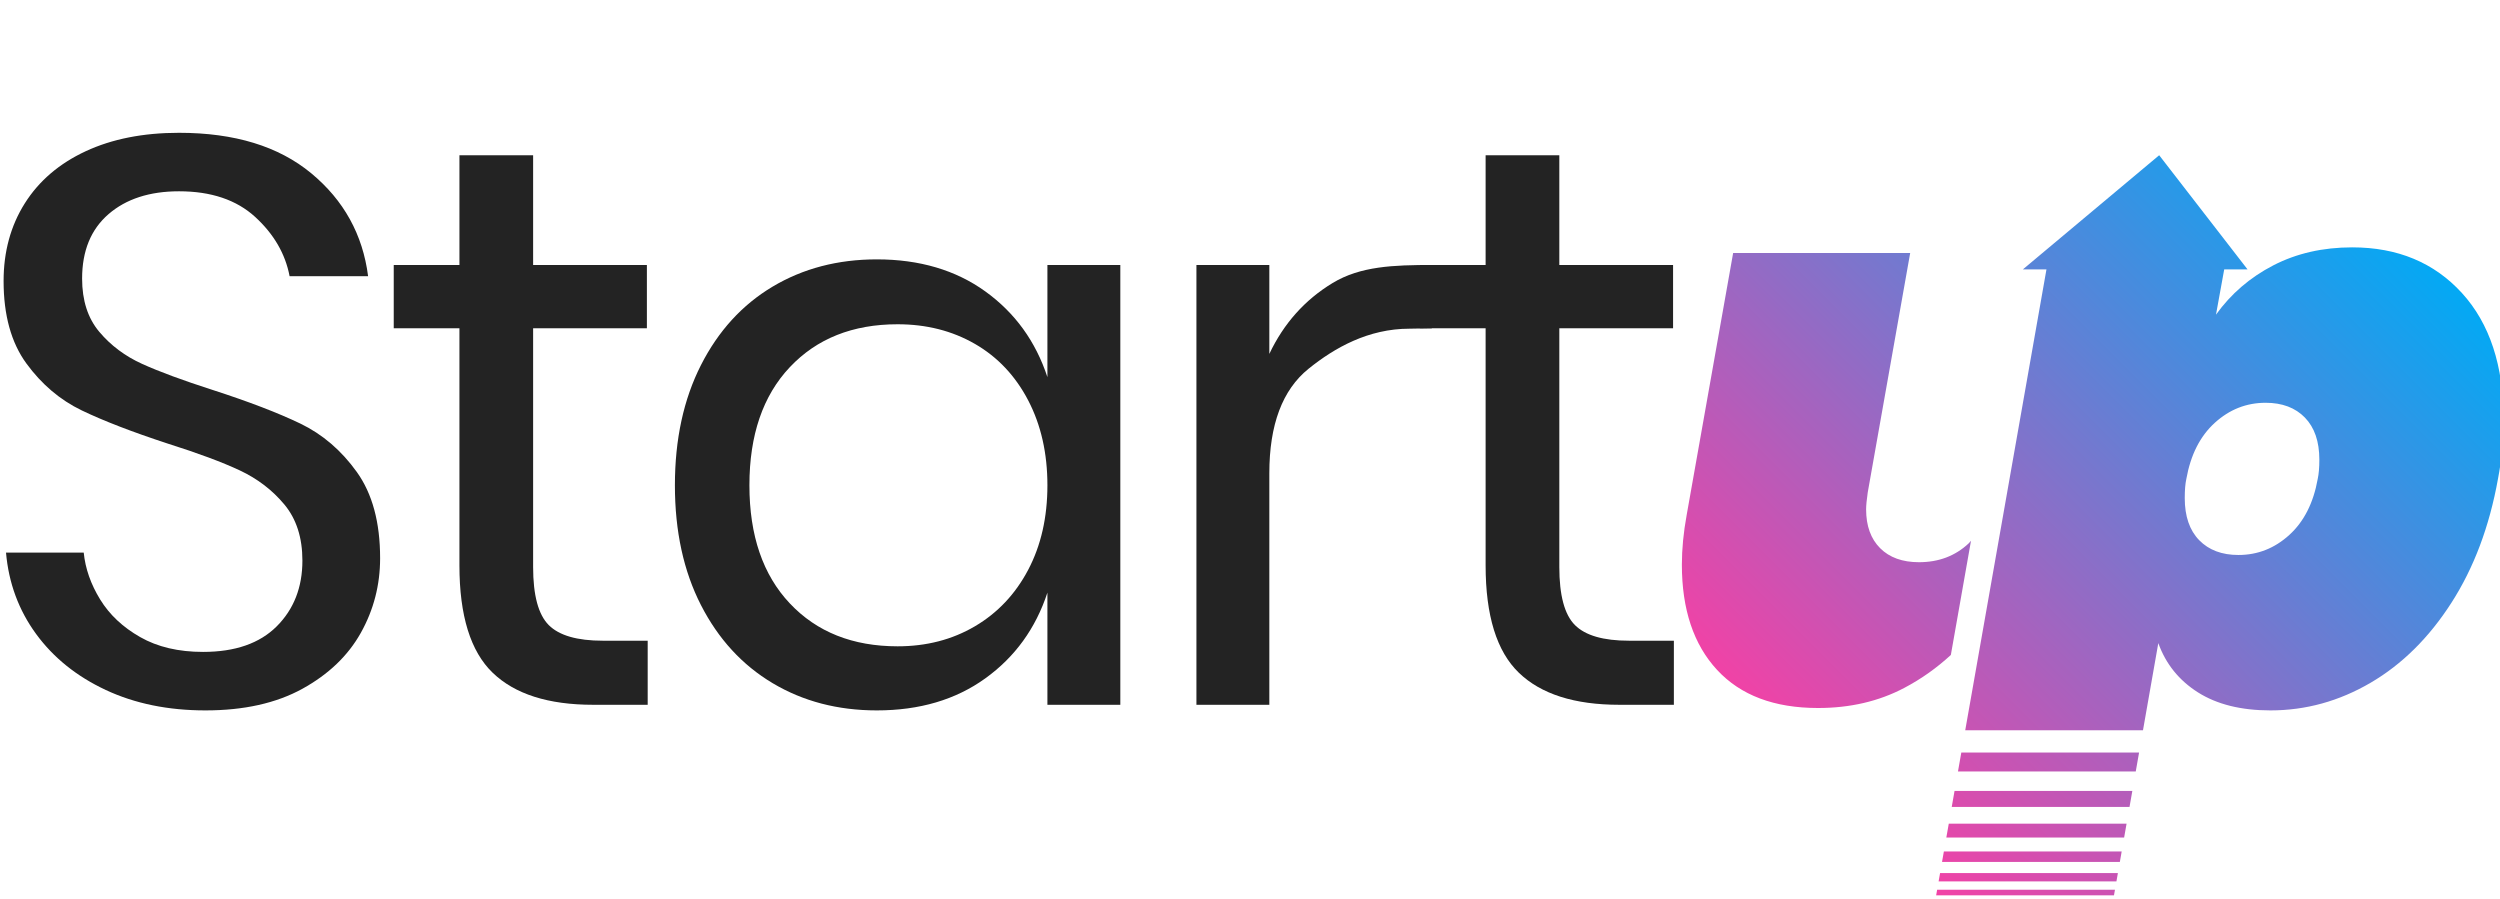
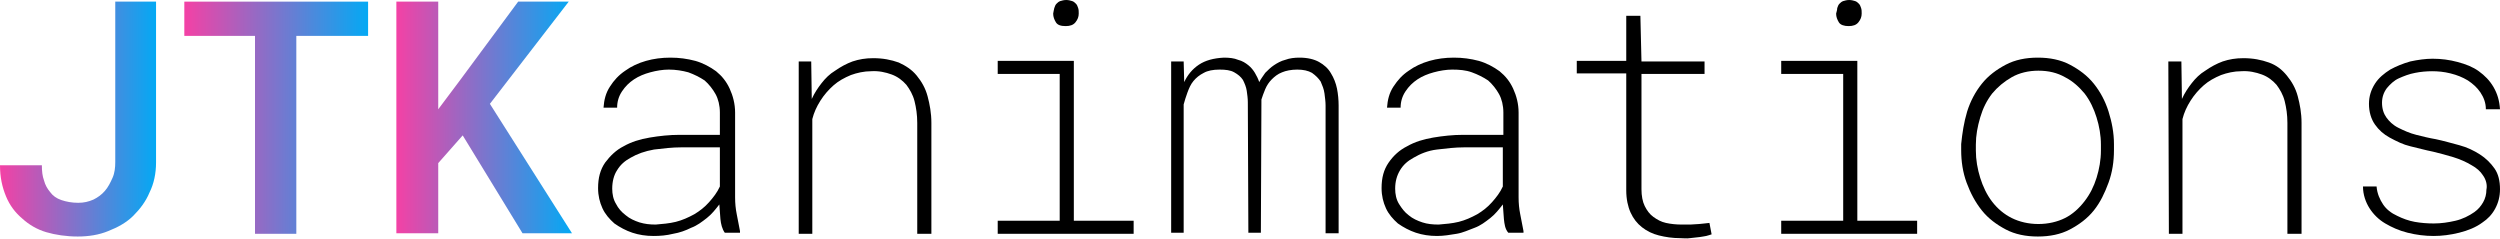
- <svg xmlns="http://www.w3.org/2000/svg" version="1.1" id="Layer_1" x="0px" y="0px" width="489.143px" height="175.715px" viewBox="0 0 489.143 175.715" enable-background="new 0 0 489.143 175.715" xml:space="preserve">
+ <svg xmlns="http://www.w3.org/2000/svg" version="1.1" id="Layer_1" x="0px" y="0px" viewBox="0 0 459.8 43.8" style="enable-background:new 0 0 459.8 43.8;" xml:space="preserve">
+   <style type="text/css">
+ 	.st0{fill:url(#SVGID_1_);}
+ 	.st1{fill:url(#SVGID_2_);}
+ 	.st2{fill:url(#SVGID_3_);}
+ </style>
  <g>
-     <path fill="#232323" d="M70.613,123.792c-2.508,4.494-6.324,8.15-11.444,10.971c-5.121,2.82-11.442,4.232-18.965,4.232   c-7.315,0-13.818-1.332-19.514-3.998c-5.696-2.664-10.241-6.32-13.638-10.971c-3.395-4.648-5.355-9.953-5.876-15.91h15.205   c0.313,3.135,1.382,6.191,3.212,9.17c1.826,2.979,4.441,5.434,7.838,7.367c3.393,1.934,7.496,2.898,12.302,2.898   c6.27,0,11.075-1.668,14.42-5.014c3.342-3.344,5.015-7.627,5.015-12.854c0-4.492-1.176-8.15-3.527-10.973   c-2.351-2.82-5.251-5.039-8.699-6.66c-3.448-1.619-8.151-3.371-14.105-5.252c-7.001-2.297-12.618-4.467-16.851-6.504   c-4.233-2.038-7.836-5.094-10.814-9.169c-2.979-4.075-4.469-9.457-4.469-16.145c0-5.745,1.386-10.816,4.154-15.203   c2.768-4.39,6.741-7.785,11.914-10.189c5.172-2.402,11.259-3.605,18.26-3.605c10.866,0,19.488,2.641,25.862,7.916   c6.374,5.278,10.083,11.991,11.129,20.142h-15.36c-0.837-4.389-3.085-8.253-6.739-11.599c-3.661-3.343-8.623-5.015-14.892-5.015   c-5.747,0-10.345,1.489-13.793,4.467c-3.449,2.979-5.173,7.185-5.173,12.617c0,4.286,1.123,7.758,3.37,10.423   c2.247,2.665,5.041,4.757,8.387,6.27c3.342,1.517,7.938,3.213,13.792,5.095c7.105,2.299,12.824,4.495,17.163,6.583   c4.335,2.092,8.017,5.251,11.048,9.483c3.032,4.232,4.547,9.852,4.547,16.85C74.374,114.44,73.12,119.299,70.613,123.792z" />
-     <path fill="#232323" d="M126.725,125.358v12.539h-10.66c-8.778,0-15.336-2.088-19.671-6.27c-4.336-4.178-6.503-11.18-6.503-21.002   V64.229H77.038V51.846h12.854V30.373h14.417v21.474h22.259v12.383h-22.259v46.709c0,5.539,1.021,9.326,3.057,11.363   c2.037,2.037,5.566,3.057,10.579,3.057H126.725z" />
-     <path fill="#232323" d="M192.786,57.019c5.8,4.181,9.85,9.772,12.148,16.77V51.846h14.265v86.051h-14.265v-21.943   c-2.298,7.002-6.348,12.594-12.148,16.771c-5.799,4.182-12.879,6.27-21.238,6.27c-7.628,0-14.418-1.775-20.375-5.328   s-10.634-8.646-14.029-15.283c-3.395-6.635-5.094-14.445-5.094-23.434c0-8.985,1.699-16.822,5.094-23.511   c3.395-6.686,8.072-11.807,14.029-15.361c5.957-3.551,12.747-5.33,20.375-5.33C179.907,50.749,186.987,52.84,192.786,57.019z    M154.543,71.83c-5.278,5.591-7.915,13.299-7.915,23.12c0,9.824,2.636,17.531,7.915,23.119c5.274,5.592,12.303,8.387,21.083,8.387   c5.643,0,10.681-1.305,15.124-3.918c4.439-2.611,7.917-6.295,10.423-11.051c2.507-4.754,3.761-10.268,3.761-16.537   s-1.254-11.807-3.761-16.614c-2.506-4.806-5.984-8.489-10.423-11.05c-4.443-2.56-9.481-3.841-15.124-3.841   C166.845,63.444,159.817,66.242,154.543,71.83z" />
-     <path fill="#232323" d="M260.736,55.373c5.432-3.292,11.912-3.526,19.435-3.526v12.383l-4.388,0.081   c-8.049,0-14.631,3.708-19.75,7.834c-5.121,4.129-7.679,10.947-7.679,20.454v45.299h-14.265V51.846h14.265v17.398   C251.174,63.288,255.302,58.664,260.736,55.373z" />
-     <path fill="#232323" d="M327.506,125.358v12.539h-10.658c-8.779,0-15.336-2.088-19.673-6.27c-4.337-4.178-6.503-11.18-6.503-21.002   V64.229h-12.854V51.846h12.854V30.373h14.42v21.474h22.256v12.383h-22.256v46.709c0,5.539,1.018,9.326,3.057,11.363   c2.037,2.037,5.564,3.057,10.579,3.057H327.506z" />
-     <path fill="none" stroke="#231F20" stroke-miterlimit="10" d="M422.613,1.086" />
-     <path fill="none" stroke="#231F20" stroke-miterlimit="10" d="M398.302,149.483" />
-     <linearGradient id="SVGID_1_" gradientUnits="userSpaceOnUse" x1="347.858" y1="146.127" x2="459.196" y2="34.79">
+     <linearGradient id="SVGID_1_" gradientUnits="userSpaceOnUse" x1="-3.849888e-02" y1="23.9" x2="28.702" y2="23.9" gradientTransform="matrix(1 0 0 -1 0 45.8)">
      <stop offset="0" style="stop-color:#F441A5" />
      <stop offset="1" style="stop-color:#03A9F4" />
    </linearGradient>
-     <path fill="url(#SVGID_1_)" d="M381.697,128.151c-2.728,2.506-5.755,4.678-9.133,6.453c-4.962,2.615-10.579,3.922-16.848,3.922   c-8.57,0-15.152-2.482-19.75-7.447c-4.599-4.961-6.896-11.834-6.896-20.611c0-3.029,0.312-6.27,0.941-9.717l9.091-51.255h34.64   l-8.308,46.867c-0.211,1.463-0.315,2.561-0.315,3.291c0,3.24,0.915,5.775,2.743,7.602c1.828,1.828,4.362,2.744,7.603,2.744   c3.864,0,7.104-1.229,9.719-3.684c0.166-0.156,0.296-0.346,0.456-0.51L381.697,128.151z M380.812,163.872h34.789l0.479-2.721   h-34.786L380.812,163.872z M381.869,157.885h34.785l0.551-3.129H382.42L381.869,157.885z M383.092,150.946h34.782l0.653-3.713   h-34.781L383.092,150.946z M379.972,168.641h34.792l0.358-2.049h-34.789L379.972,168.641z M378.823,175.172h34.793l0.191-1.09   h-34.793L378.823,175.172z M379.301,172.45h34.794l0.286-1.633h-34.79L379.301,172.45z M489.845,82.098   c0,3.972-0.368,7.836-1.098,11.598c-1.673,9.303-4.702,17.373-9.093,24.217c-4.388,6.846-9.664,12.068-15.829,15.674   s-12.696,5.408-19.593,5.408c-5.748,0-10.477-1.176-14.185-3.527c-3.712-2.35-6.296-5.564-7.759-9.639l-2.998,17.051h-34.778   l15.892-90.166h-4.621l26.676-22.341l17.292,22.341h-4.569l-1.608,8.85c2.926-4.075,6.662-7.289,11.208-9.64   c4.545-2.35,9.69-3.526,15.438-3.526c8.882,0,16.038,2.978,21.475,8.935C487.126,63.288,489.845,71.544,489.845,82.098z    M453.797,89.934c0-3.551-0.942-6.294-2.824-8.229c-1.879-1.933-4.442-2.899-7.679-2.899c-3.763,0-7.082,1.307-9.953,3.918   c-2.875,2.614-4.729,6.27-5.566,10.972c-0.208,0.941-0.313,2.195-0.313,3.762c0,3.555,0.942,6.297,2.821,8.23   c1.882,1.934,4.441,2.898,7.681,2.898c3.762,0,7.078-1.305,9.952-3.918c2.874-2.611,4.728-6.27,5.565-10.973   C453.689,92.756,453.797,91.502,453.797,89.934z M378.534,176.803h34.794l0.096-0.543H378.63L378.534,176.803z" />
+     <path class="st0" d="M28.7,0.3v29.6c0,2-0.4,3.9-1.2,5.5c-0.7,1.7-1.8,3.1-3,4.3s-2.8,2.1-4.6,2.8c-1.7,0.7-3.6,1-5.6,1   c-2.1,0-4.1-0.3-5.8-0.8s-3.2-1.4-4.4-2.5c-1.3-1.1-2.3-2.4-3-4.1S0,32.6,0,30.4h7.7c0,1.1,0.1,2,0.4,2.8c0.2,0.8,0.6,1.5,1.1,2.1   c0.5,0.7,1.2,1.2,2.1,1.5s1.9,0.5,3.1,0.5c1,0,1.9-0.2,2.8-0.6c0.8-0.4,1.5-0.9,2.1-1.6s1-1.5,1.4-2.4s0.5-1.9,0.5-2.9V0.3H28.7z" />
+     <linearGradient id="SVGID_2_" gradientUnits="userSpaceOnUse" x1="33.9" y1="24.15" x2="67.738" y2="24.15" gradientTransform="matrix(1 0 0 -1 0 45.8)">
+       <stop offset="0" style="stop-color:#F441A5" />
+       <stop offset="1" style="stop-color:#03A9F4" />
+     </linearGradient>
+     <path class="st1" d="M54.5,6.6V43h-7.6V6.6h-13V0.3h33.8v6.3H54.5z" />
+     <linearGradient id="SVGID_3_" gradientUnits="userSpaceOnUse" x1="72.852" y1="24.2" x2="105.254" y2="24.2" gradientTransform="matrix(1 0 0 -1 0 45.8)">
+       <stop offset="0" style="stop-color:#F441A5" />
+       <stop offset="1" style="stop-color:#03A9F4" />
+     </linearGradient>
+     <path class="st2" d="M80.6,30v12.9h-7.7V0.3h7.7v19.8l3.9-5.2L95.3,0.3h9.3L90.1,19.1l15.1,23.8h-9.1l-11-18L80.6,30z" />
+     <path d="M132.5,40.3c-0.1-0.9-0.1-1.8-0.2-2.7c-0.7,0.9-1.4,1.8-2.3,2.5c-0.9,0.7-1.8,1.4-2.9,1.8c-1,0.5-2.1,0.9-3.3,1.1   c-1.2,0.3-2.4,0.4-3.6,0.4c-1.4,0-2.7-0.2-3.9-0.6s-2.3-1-3.3-1.7c-0.9-0.8-1.7-1.7-2.2-2.8S110,36,110,34.6c0-1.9,0.4-3.4,1.3-4.7   c0.9-1.2,2-2.3,3.4-3c1.4-0.8,3-1.3,4.8-1.6s3.6-0.5,5.5-0.5h7.4v-4.1c0-1.3-0.3-2.5-0.8-3.4s-1.2-1.8-2-2.5   c-0.9-0.6-1.9-1.1-3-1.5c-1.1-0.3-2.3-0.5-3.6-0.5c-1.1,0-2.3,0.2-3.4,0.5c-1.1,0.3-2.1,0.7-3,1.3c-0.9,0.6-1.6,1.3-2.2,2.2   s-0.9,1.9-0.9,3H111c0.1-1.4,0.4-2.7,1.2-3.9c0.7-1.1,1.6-2.1,2.8-2.9c1.1-0.8,2.4-1.4,3.8-1.8c1.4-0.4,2.9-0.6,4.5-0.6   s3.1,0.2,4.6,0.6c1.4,0.4,2.7,1.1,3.8,1.9c1.1,0.9,1.9,1.9,2.5,3.2c0.6,1.3,1,2.8,1,4.4v15.6c0,1.1,0.1,2.1,0.3,3.1   c0.2,1,0.4,2,0.6,3.1v0.3h-2.8C132.8,42.1,132.6,41.2,132.5,40.3z M124.3,40.8c1.2-0.3,2.3-0.8,3.4-1.4c1-0.6,1.9-1.3,2.7-2.2   c0.8-0.9,1.5-1.8,2-2.9v-7.2h-7.1c-1.7,0-3.3,0.2-5,0.4c-1.7,0.3-3.1,0.8-4.3,1.5c-1.1,0.6-1.9,1.3-2.5,2.3   c-0.6,0.9-0.9,2.1-0.9,3.4c0,1,0.2,2,0.7,2.8c0.4,0.8,1,1.5,1.8,2.1c0.7,0.6,1.6,1,2.5,1.3c1,0.3,1.9,0.4,3,0.4   C121.8,41.2,123.1,41.1,124.3,40.8z" />
+     <path d="M146.8,11.3h2.4l0.1,6.9c0.5-1.1,1.1-2,1.8-2.9c0.7-0.9,1.5-1.7,2.5-2.3c1-0.7,2.1-1.3,3.2-1.7c1.2-0.4,2.4-0.6,3.8-0.6   c1.8,0,3.3,0.3,4.7,0.8c1.3,0.6,2.4,1.3,3.3,2.4c0.9,1.1,1.6,2.3,2,3.8s0.7,3.1,0.7,4.9V43h-2.6V22.6c0-1.5-0.2-2.8-0.5-4   c-0.3-1.2-0.9-2.2-1.5-3c-0.7-0.8-1.6-1.5-2.7-1.9c-1.1-0.4-2.4-0.7-3.8-0.6c-1.3,0-2.6,0.3-3.7,0.7c-1.2,0.5-2.3,1.1-3.2,1.9   s-1.7,1.7-2.4,2.8c-0.7,1.1-1.2,2.2-1.5,3.4V43h-2.5V11.3H146.8z" />
+     <path d="M197.5,11.3v29.3h11V43h-25v-2.4h11.4v-27h-11.4v-2.4h14V11.3z M193.9,1.5c0.1-0.3,0.2-0.6,0.4-0.8   c0.2-0.2,0.4-0.4,0.7-0.5c0.3-0.1,0.7-0.2,1.1-0.2c0.4,0,0.8,0.1,1.1,0.2c0.3,0.1,0.5,0.3,0.7,0.5c0.2,0.2,0.3,0.5,0.4,0.8   c0.1,0.3,0.1,0.6,0.1,1c0,0.6-0.2,1.1-0.6,1.6c-0.4,0.5-1,0.7-1.8,0.7c-0.9,0-1.5-0.2-1.8-0.7c-0.3-0.5-0.5-1-0.5-1.6   C193.8,2.1,193.8,1.8,193.9,1.5z" />
+     <path d="M217.8,15.1c0.6-1.3,1.5-2.4,2.7-3.2c1.2-0.8,2.7-1.2,4.6-1.3c1,0,1.9,0.1,2.6,0.4c0.8,0.2,1.4,0.6,1.9,1s0.9,0.9,1.2,1.4   c0.3,0.5,0.6,1.1,0.8,1.7c0.3-0.6,0.7-1.1,1.1-1.7c0.5-0.5,1-1,1.6-1.4s1.3-0.8,2.1-1c0.8-0.3,1.7-0.4,2.6-0.4   c1.5,0,2.7,0.3,3.6,0.8s1.7,1.2,2.2,2.1c0.5,0.8,0.9,1.8,1.1,2.8s0.3,2.1,0.3,3.1v23.5h-2.4V19.4c0-0.7-0.1-1.4-0.2-2.2   s-0.4-1.5-0.7-2.2c-0.4-0.6-0.9-1.1-1.6-1.6c-0.7-0.4-1.6-0.6-2.7-0.6c-1.1,0-2.1,0.2-2.8,0.5c-0.8,0.3-1.4,0.8-1.9,1.3   s-0.9,1.1-1.2,1.8c-0.3,0.7-0.5,1.3-0.7,1.9c0,0.1,0,0.2,0,0.3s0,0.2,0,0.2l-0.1,24h-2.3l-0.1-24c0-0.7-0.1-1.4-0.2-2.1   c-0.1-0.7-0.4-1.4-0.7-2c-0.4-0.6-0.9-1-1.6-1.4s-1.6-0.5-2.7-0.5c-1.2,0-2.2,0.2-2.9,0.6c-0.8,0.4-1.4,0.9-1.9,1.5   s-0.8,1.3-1.1,2.1c-0.3,0.8-0.5,1.5-0.7,2.2v23.6h-2.3V11.3h2.3L217.8,15.1z" />
+     <path d="M276.6,40.3c-0.1-0.9-0.1-1.8-0.2-2.7c-0.7,0.9-1.4,1.8-2.3,2.5s-1.8,1.4-2.9,1.8s-2.1,0.9-3.3,1.1s-2.4,0.4-3.6,0.4   c-1.4,0-2.7-0.2-3.9-0.6s-2.3-1-3.3-1.7c-0.9-0.8-1.7-1.7-2.2-2.8s-0.8-2.3-0.8-3.7c0-1.9,0.4-3.4,1.3-4.7s2-2.3,3.4-3   c1.4-0.8,3-1.3,4.8-1.6s3.6-0.5,5.5-0.5h7.4v-4.1c0-1.3-0.3-2.5-0.8-3.4s-1.2-1.8-2-2.5c-0.9-0.6-1.9-1.1-3-1.5s-2.3-0.5-3.6-0.5   c-1.1,0-2.3,0.2-3.4,0.5s-2.1,0.7-3,1.3c-0.9,0.6-1.6,1.3-2.2,2.2s-0.9,1.9-0.9,3h-2.5c0.1-1.4,0.4-2.7,1.2-3.9s1.6-2.1,2.8-2.9   c1.1-0.8,2.4-1.4,3.8-1.8s2.9-0.6,4.5-0.6s3.1,0.2,4.6,0.6c1.4,0.4,2.7,1.1,3.8,1.9c1.1,0.9,1.9,1.9,2.5,3.2c0.6,1.3,1,2.8,1,4.4   v15.6c0,1.1,0.1,2.1,0.3,3.1s0.4,2,0.6,3.1v0.3h-2.8C276.8,42.1,276.7,41.2,276.6,40.3z M268.3,40.8c1.2-0.3,2.3-0.8,3.4-1.4   c1-0.6,1.9-1.3,2.7-2.2s1.5-1.8,2-2.9v-7.2h-7.1c-1.7,0-3.3,0.2-5,0.4s-3.1,0.8-4.3,1.5c-1.1,0.6-1.9,1.3-2.5,2.3s-0.9,2.1-0.9,3.4   c0,1,0.2,2,0.7,2.8s1,1.5,1.8,2.1c0.7,0.6,1.6,1,2.5,1.3s1.9,0.4,3,0.4C265.8,41.2,267.1,41.1,268.3,40.8z" />
+     <path d="M301.9,11.3h11.6v2.3h-11.6v21.2c0,1.2,0.2,2.3,0.6,3.1s0.9,1.5,1.6,2s1.4,0.9,2.3,1.1s1.9,0.3,2.9,0.3c0.5,0,1.1,0,1.6,0   s1.1-0.1,1.6-0.1c0.3,0,0.7-0.1,1-0.1s0.6-0.1,0.9-0.1l0.4,2.1c-0.3,0.1-0.6,0.2-1,0.3s-0.7,0.1-1.2,0.2c-0.6,0.1-1.2,0.1-1.8,0.2   s-1.2,0-1.8,0c-1.4,0-2.7-0.2-3.9-0.5s-2.2-0.8-3.1-1.5s-1.6-1.6-2.1-2.7s-0.8-2.5-0.8-4.1V13.5H290v-2.3h9.1V2.9h2.6L301.9,11.3z" />
+     <path d="M341.6,11.3v29.3h11V43h-25v-2.4H339v-27h-11.4v-2.4h14V11.3z M337.9,1.5c0.1-0.3,0.2-0.6,0.4-0.8c0.2-0.2,0.4-0.4,0.7-0.5   c0.3-0.1,0.7-0.2,1.1-0.2s0.8,0.1,1.1,0.2c0.3,0.1,0.5,0.3,0.7,0.5s0.3,0.5,0.4,0.8s0.1,0.6,0.1,1c0,0.6-0.2,1.1-0.6,1.6   s-1,0.7-1.8,0.7s-1.5-0.2-1.8-0.7s-0.5-1-0.5-1.6C337.8,2.1,337.9,1.8,337.9,1.5z" />
+     <path d="M361.8,20.5c0.6-1.9,1.5-3.6,2.7-5.1s2.7-2.6,4.4-3.5c1.7-0.9,3.7-1.3,5.9-1.3s4.2,0.4,5.9,1.3c1.7,0.9,3.2,2,4.4,3.5   c1.2,1.5,2.1,3.2,2.7,5.1s1,3.9,1,6v1.1c0,2.1-0.3,4.1-1,6s-1.5,3.6-2.7,5.1s-2.7,2.6-4.4,3.5s-3.7,1.3-5.9,1.3   c-2.2,0-4.2-0.4-5.9-1.3s-3.2-2-4.4-3.5c-1.2-1.5-2.1-3.2-2.8-5.1s-1-3.9-1-6v-1.1C360.9,24.5,361.2,22.5,361.8,20.5z M364.2,32.7   c0.5,1.6,1.2,3.1,2.2,4.4s2.2,2.3,3.6,3s3.1,1.1,4.9,1.1s3.5-0.4,4.9-1.1s2.6-1.8,3.6-3.1c1-1.3,1.7-2.7,2.2-4.3s0.8-3.3,0.8-5   v-1.1c0-1.7-0.3-3.4-0.8-5s-1.2-3.1-2.2-4.4c-1-1.2-2.2-2.3-3.6-3c-1.4-0.8-3-1.2-4.9-1.2c-1.8,0-3.5,0.4-4.9,1.2   c-1.4,0.8-2.6,1.8-3.6,3c-1,1.3-1.7,2.7-2.2,4.4s-0.8,3.3-0.8,5v1.1C363.4,29.4,363.7,31.1,364.2,32.7z" />
+     <path d="M398.8,11.3h2.4l0.1,6.9c0.5-1.1,1.1-2,1.8-2.9s1.5-1.7,2.5-2.3c1-0.7,2.1-1.3,3.2-1.7c1.2-0.4,2.4-0.6,3.8-0.6   c1.8,0,3.3,0.3,4.7,0.8s2.4,1.3,3.3,2.4s1.6,2.3,2,3.8s0.7,3.1,0.7,4.9V43h-2.6V22.6c0-1.5-0.2-2.8-0.5-4s-0.9-2.2-1.5-3   c-0.7-0.8-1.6-1.5-2.7-1.9s-2.4-0.7-3.8-0.6c-1.3,0-2.6,0.3-3.7,0.7c-1.2,0.5-2.3,1.1-3.2,1.9c-0.9,0.8-1.7,1.7-2.4,2.8   s-1.2,2.2-1.5,3.4V43h-2.5L398.8,11.3L398.8,11.3z" />
+     <path d="M456.7,32.3c-0.5-0.8-1.2-1.4-2.1-1.9c-1-0.6-2.1-1.1-3.4-1.5s-2.5-0.7-3.7-1c-1.5-0.3-2.9-0.7-4.2-1s-2.5-0.9-3.8-1.6   c-1.1-0.6-2-1.4-2.7-2.4s-1.1-2.3-1.1-3.8c0-1.4,0.4-2.6,1.1-3.7s1.7-1.9,2.8-2.6c1.1-0.6,2.3-1.1,3.7-1.5c1.4-0.3,2.8-0.5,4.1-0.5   c1.6,0,3.1,0.2,4.6,0.6s2.8,0.9,3.9,1.7c1.1,0.8,2,1.7,2.7,2.9s1.1,2.5,1.2,4.1h-2.6c0-1.2-0.4-2.2-1-3.1s-1.4-1.6-2.3-2.2   c-1-0.6-2-1-3.2-1.3s-2.3-0.4-3.4-0.4c-1,0-2.1,0.1-3.1,0.3c-1.1,0.2-2.1,0.6-3,1s-1.6,1.1-2.2,1.8c-0.6,0.8-0.9,1.7-0.9,2.7   c0,1.1,0.3,2,0.8,2.7s1.2,1.4,2.2,1.9s2.1,1,3.3,1.3s2.4,0.6,3.6,0.8c1.4,0.3,2.8,0.7,4.3,1.1s2.7,1,3.8,1.7s2,1.6,2.7,2.6   s1,2.3,1,3.8c0,1.3-0.3,2.5-0.9,3.6s-1.4,1.9-2.3,2.5c-1.2,0.9-2.7,1.5-4.3,1.9s-3.2,0.6-4.7,0.6c-1.6,0-3.2-0.2-4.8-0.6   s-2.9-1-4.1-1.7s-2.2-1.7-2.9-2.8s-1.2-2.5-1.2-4h2.5c0.1,1.3,0.6,2.4,1.2,3.3s1.5,1.6,2.6,2.1c1,0.5,2.1,0.9,3.2,1.1   s2.3,0.3,3.5,0.3c1.4,0,2.7-0.2,4-0.5s2.5-0.9,3.5-1.6c0.7-0.5,1.2-1.1,1.6-1.8s0.6-1.5,0.6-2.3C457.5,34,457.2,33,456.7,32.3z" />
  </g>
</svg>
